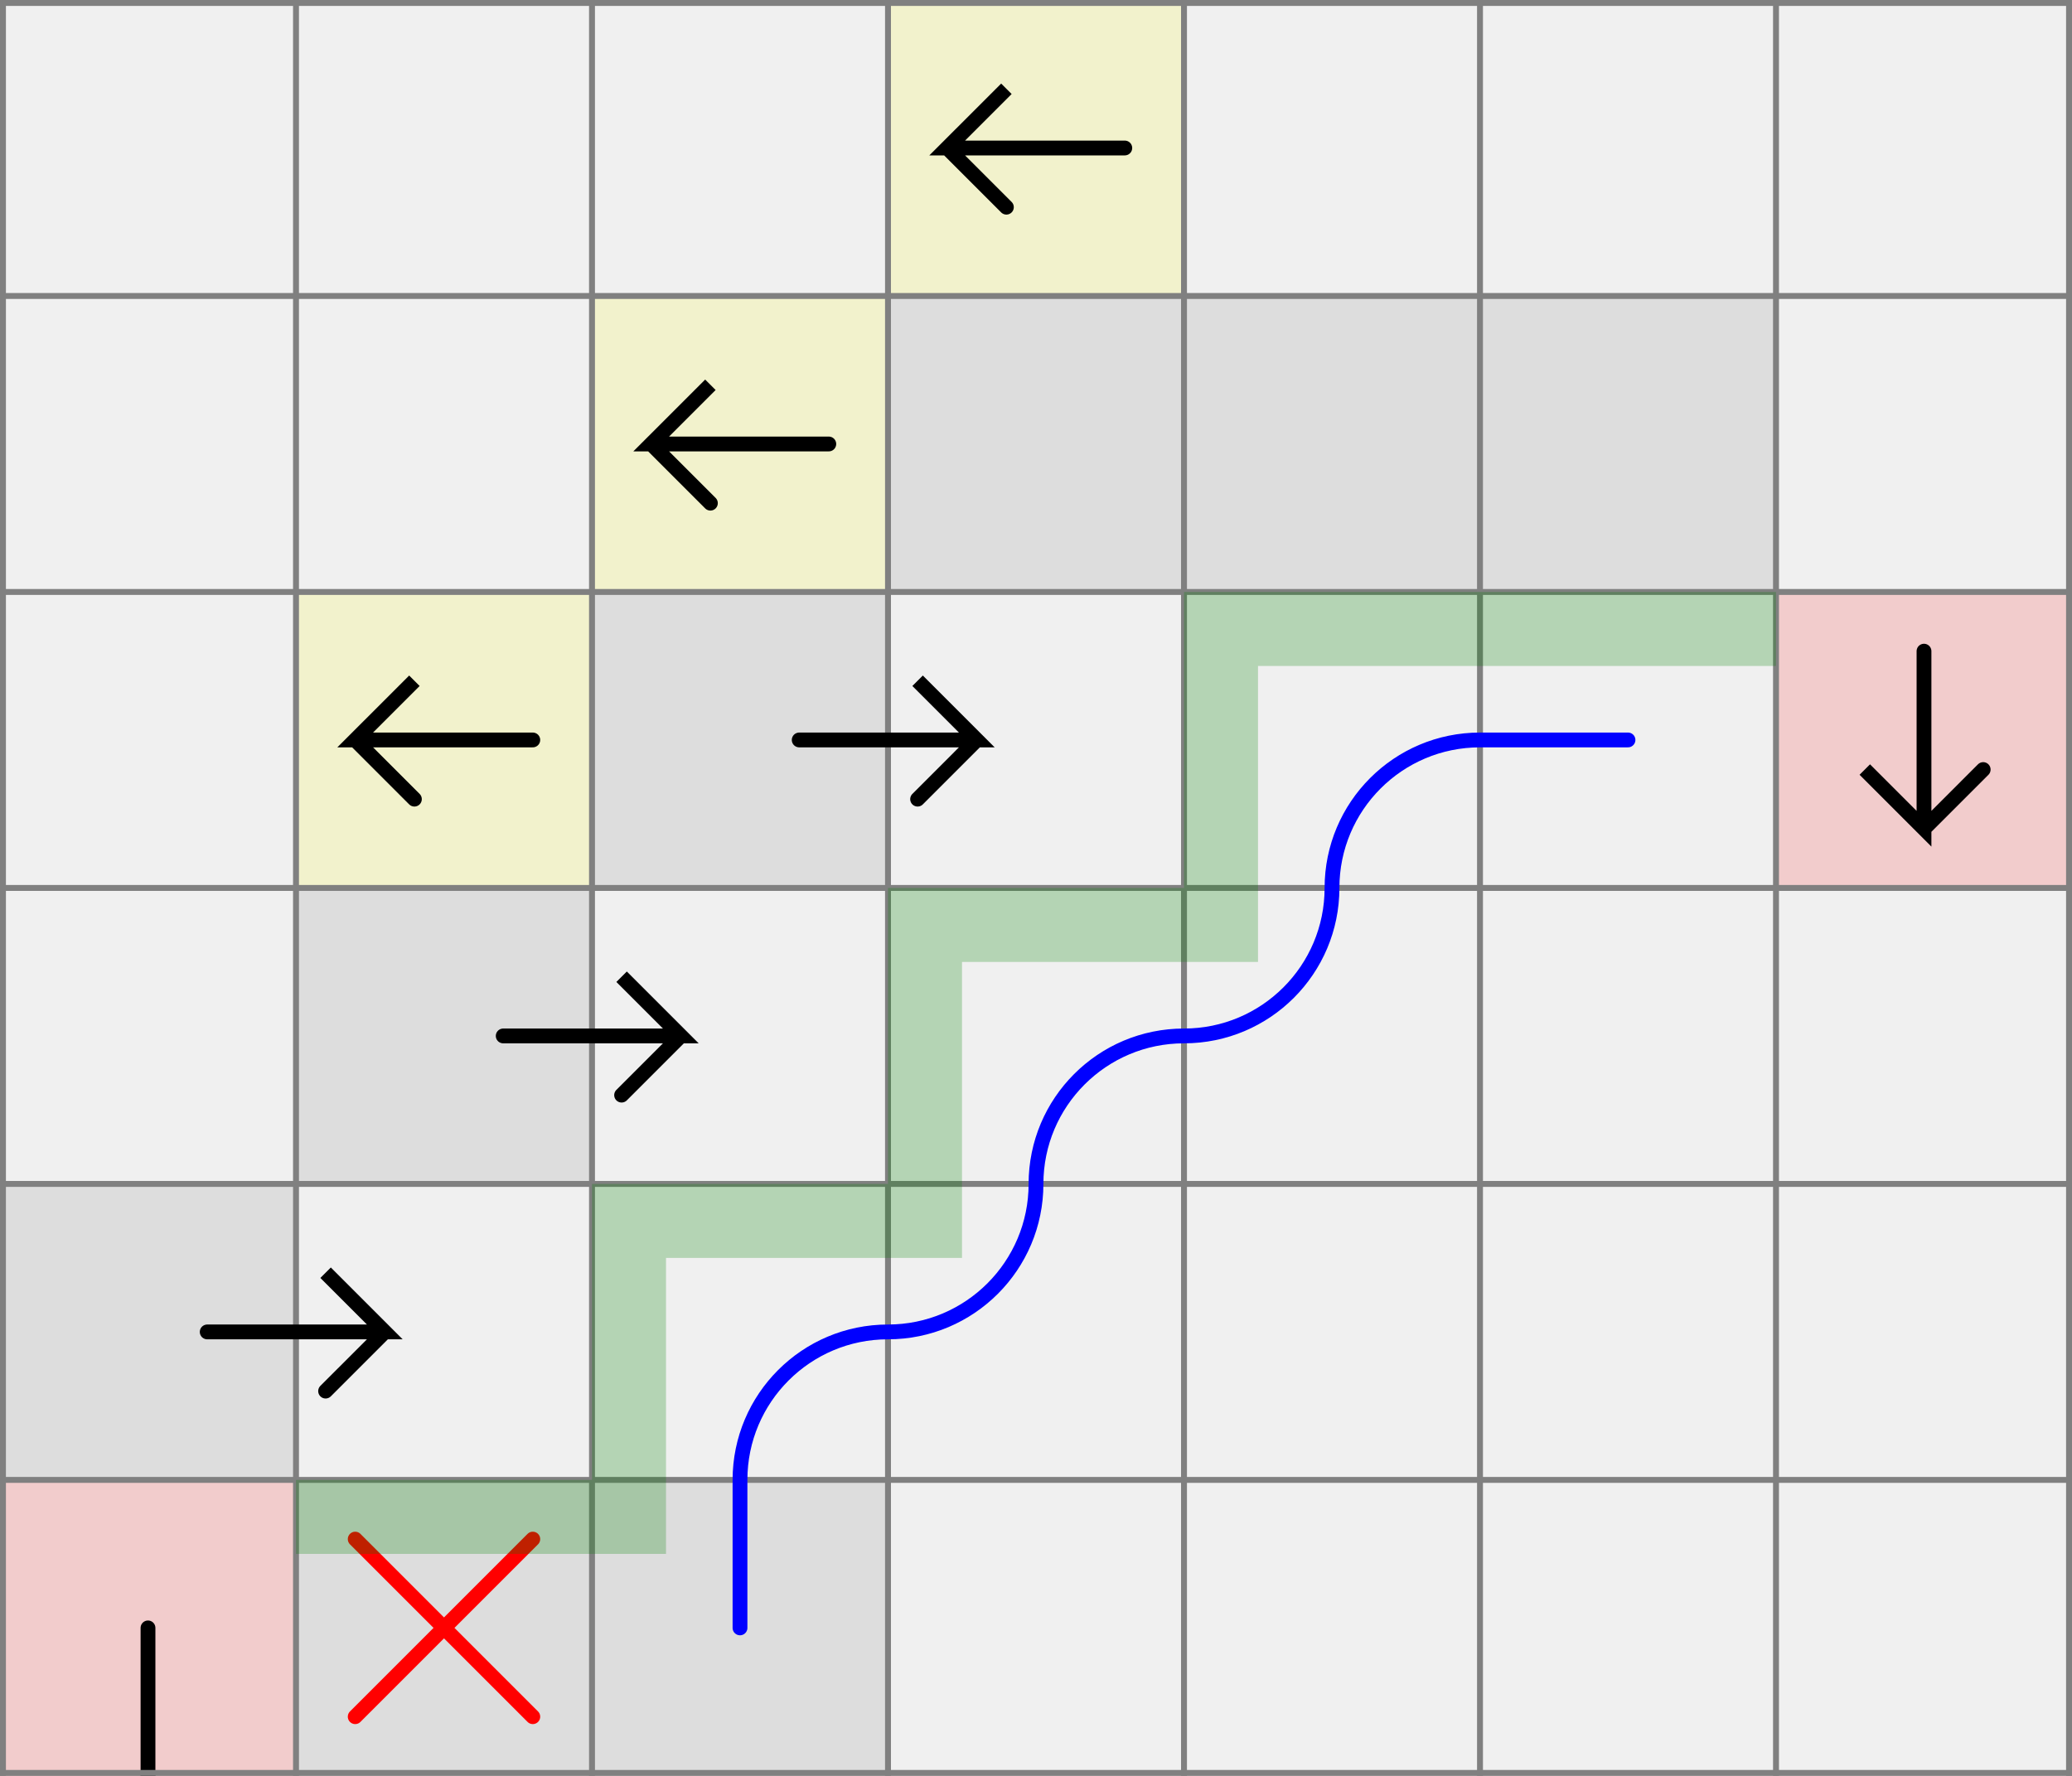
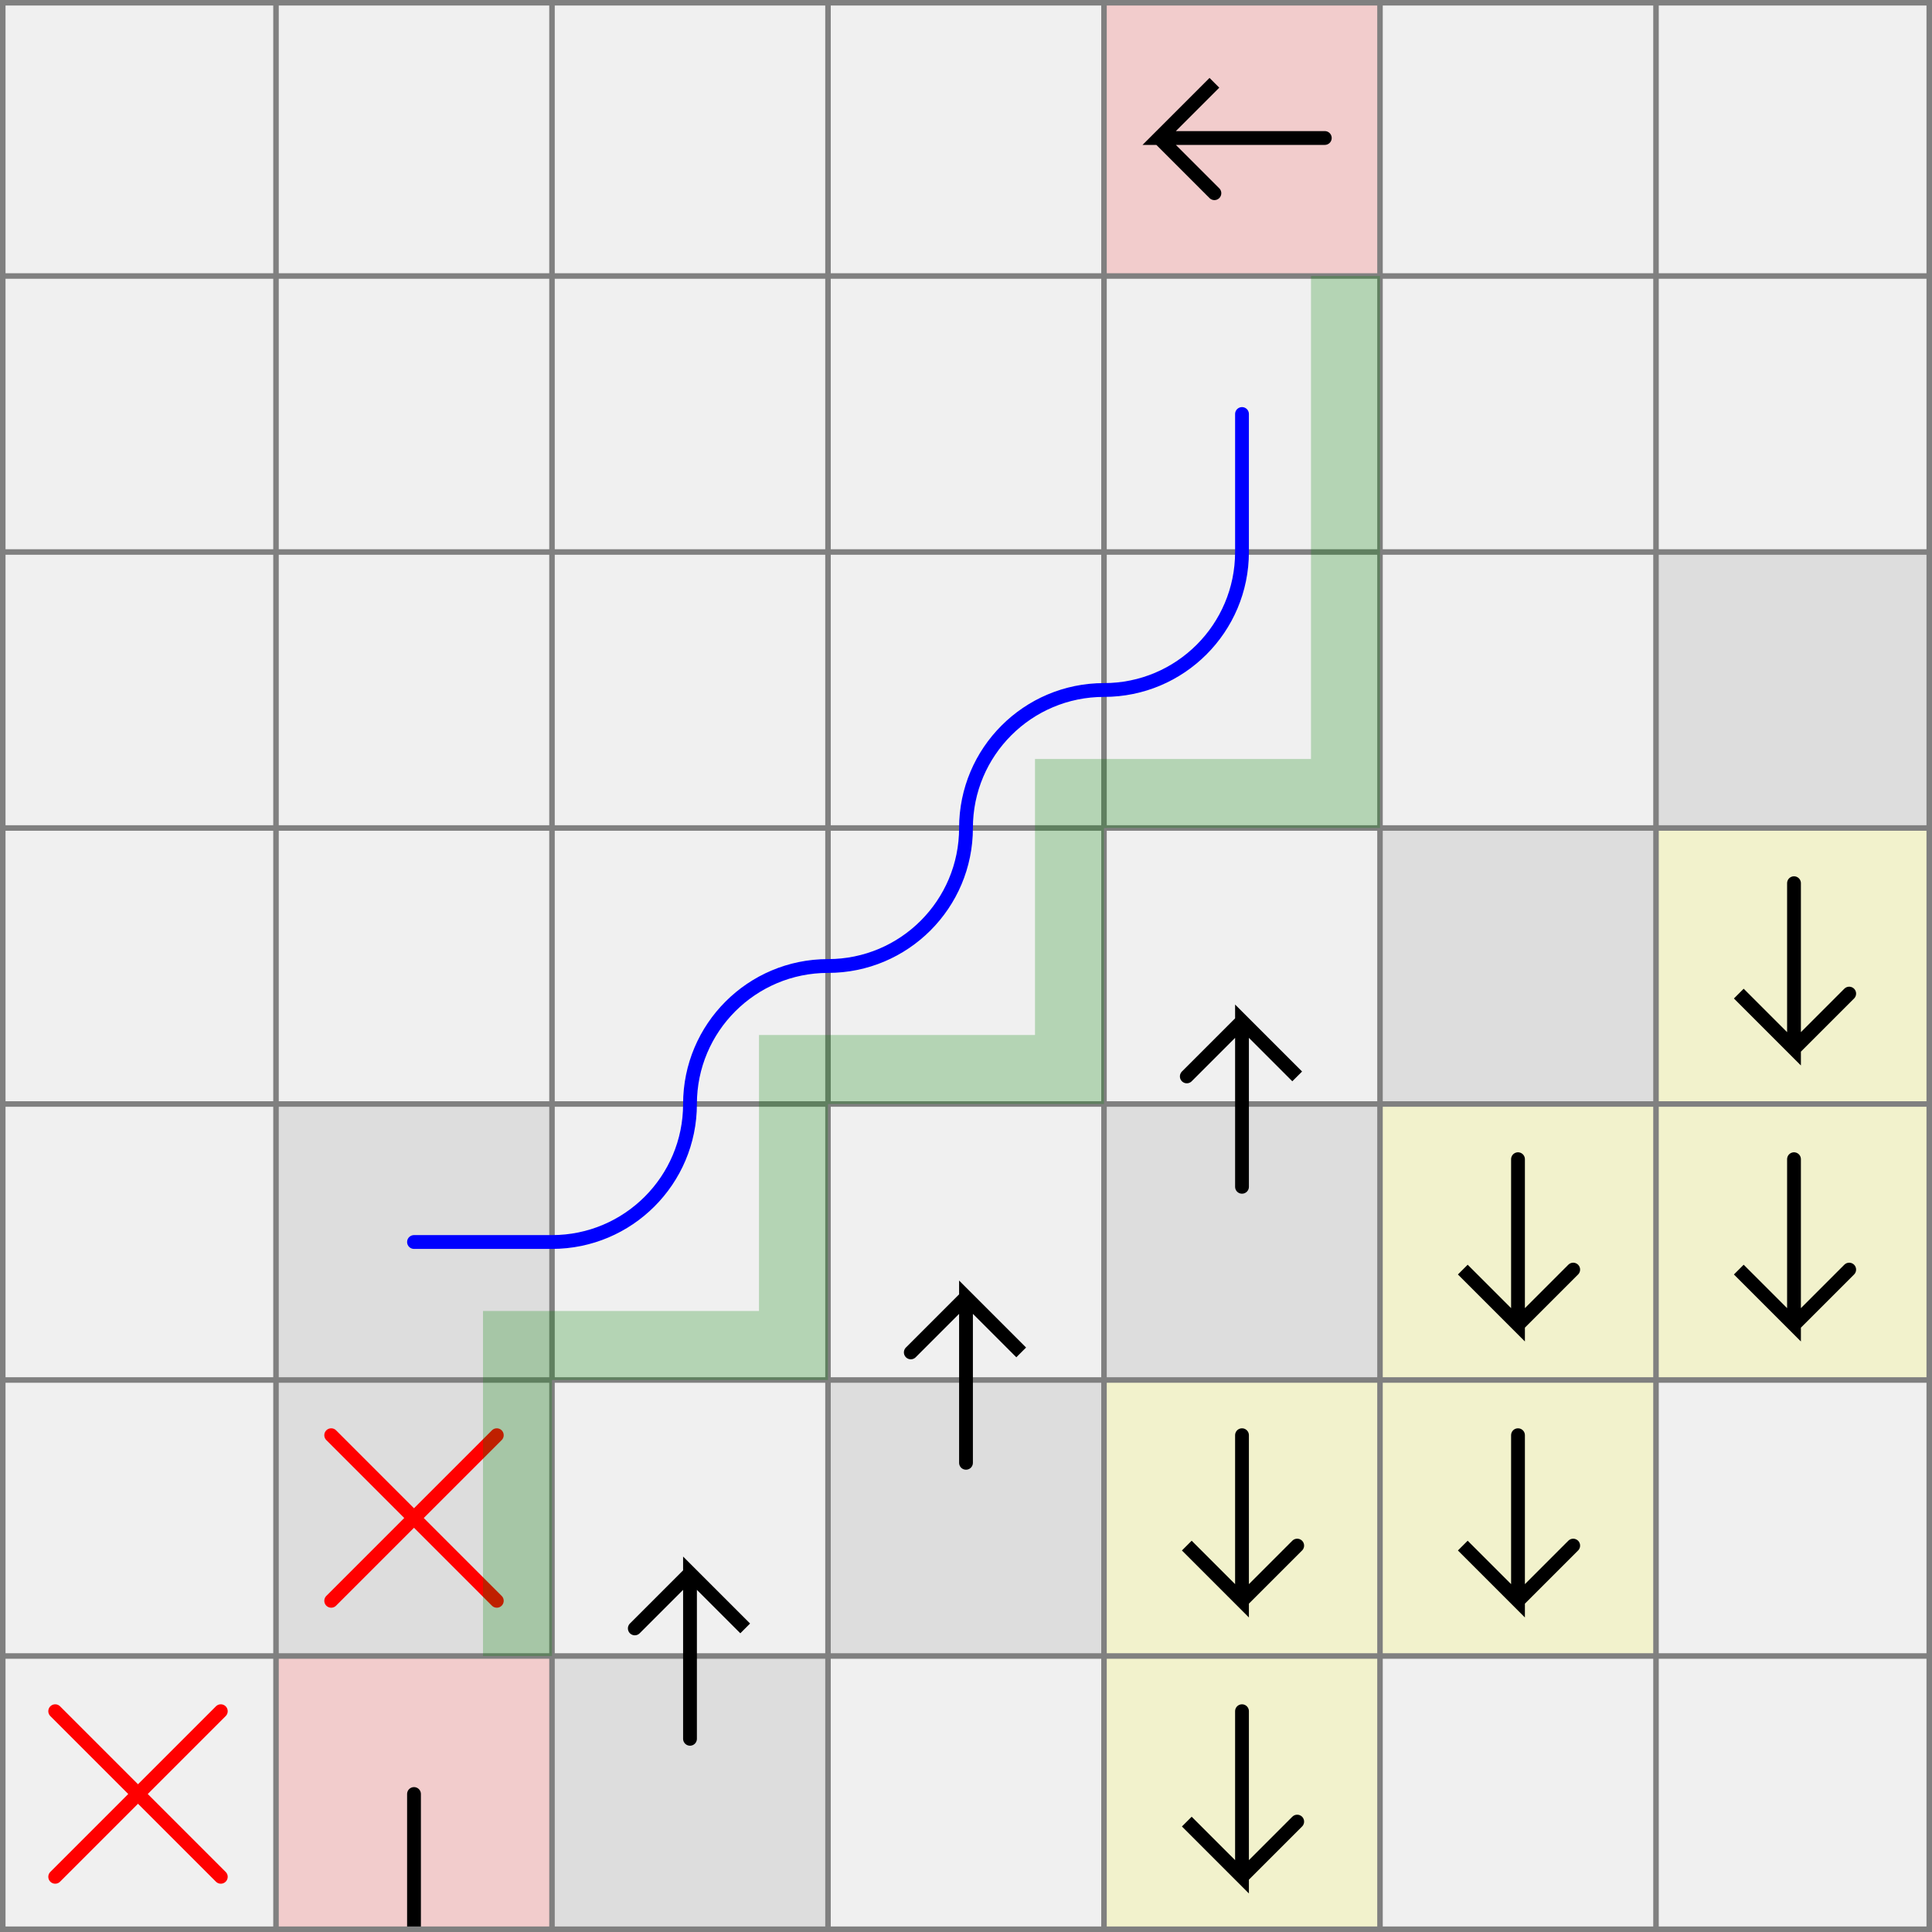
- <svg xmlns="http://www.w3.org/2000/svg" viewBox="0 0 7 6">
+ <svg xmlns="http://www.w3.org/2000/svg" viewBox="0 0 7 7">
  <style>
		svg { background-color: white; }
	</style>
-   <path d="M 1 2 h 1 v 1 h -1 z" fill="#ffff00" fill-opacity="0.15" />
-   <path d="M 1.8 2.5 h -0.6 l 0.2 -0.2 l -0.2 0.2 l 0.2 0.2" fill="white" fill-opacity="0" stroke="black" stroke-width="0.05" stroke-linecap="round" />
-   <path d="M 2 1 h 1 v 1 h -1 z" fill="#ffff00" fill-opacity="0.15" />
-   <path d="M 2.8 1.5 h -0.6 l 0.2 -0.2 l -0.2 0.2 l 0.2 0.2" fill="white" fill-opacity="0" stroke="black" stroke-width="0.05" stroke-linecap="round" />
-   <path d="M 3 0 h 1 v 1 h -1 z" fill="#ffff00" fill-opacity="0.15" />
-   <path d="M 3.8 0.5 h -0.6 l 0.2 -0.2 l -0.2 0.2 l 0.2 0.2" fill="white" fill-opacity="0" stroke="black" stroke-width="0.05" stroke-linecap="round" />
-   <path d="M 0 5 h 1 v 1 h -1 z" fill="#ff0000" fill-opacity="0.15" />
-   <path d="M 0.5 6 v -0.5" fill="white" fill-opacity="0" stroke="black" stroke-width="0.05" stroke-linecap="round" />
-   <path d="M 0 6 h 1 v 1 h -1 z" fill="#ff0000" fill-opacity="0.15" />
-   <path d="M 0.5 6 v 0.5" fill="white" fill-opacity="0" stroke="black" stroke-width="0.05" stroke-linecap="round" />
-   <path d="M 6 2 h 1 v 1 h -1 z" fill="#ff0000" fill-opacity="0.15" />
-   <path d="M 6.5 2.2 v 0.6 l -0.2 -0.2 l 0.2 0.2 l 0.2 -0.2" fill="white" fill-opacity="0" stroke="black" stroke-width="0.05" stroke-linecap="round" />
+   <path d="M 1 6 h 1 v 1 h -1 z" fill="#ff0000" fill-opacity="0.15" />
+   <path d="M 1.5 7 v -0.5" fill="white" fill-opacity="0" stroke="black" stroke-width="0.05" stroke-linecap="round" />
+   <path d="M 1 7 h 1 v 1 h -1 z" fill="#ff0000" fill-opacity="0.15" />
+   <path d="M 1.5 7 v 0.5" fill="white" fill-opacity="0" stroke="black" stroke-width="0.05" stroke-linecap="round" />
+   <path d="M 4 0 h 1 v 1 h -1 z" fill="#ff0000" fill-opacity="0.15" />
+   <path d="M 4.8 0.5 h -0.6 l 0.2 -0.2 l -0.2 0.2 l 0.2 0.2" fill="white" fill-opacity="0" stroke="black" stroke-width="0.05" stroke-linecap="round" />
+   <path d="M 6 3 h 1 v 1 h -1 z" fill="#ffff00" fill-opacity="0.15" />
+   <path d="M 6.5 3.2 v 0.6 l -0.2 -0.2 l 0.2 0.2 l 0.2 -0.2" fill="white" fill-opacity="0" stroke="black" stroke-width="0.05" stroke-linecap="round" />
+   <path d="M 6 4 h 1 v 1 h -1 z" fill="#ffff00" fill-opacity="0.15" />
+   <path d="M 6.5 4.2 v 0.6 l -0.2 -0.2 l 0.2 0.2 l 0.2 -0.2" fill="white" fill-opacity="0" stroke="black" stroke-width="0.05" stroke-linecap="round" />
+   <path d="M 5 4 h 1 v 1 h -1 z" fill="#ffff00" fill-opacity="0.15" />
+   <path d="M 5.5 4.2 v 0.6 l -0.2 -0.2 l 0.2 0.2 l 0.2 -0.2" fill="white" fill-opacity="0" stroke="black" stroke-width="0.05" stroke-linecap="round" />
+   <path d="M 5 5 h 1 v 1 h -1 z" fill="#ffff00" fill-opacity="0.15" />
+   <path d="M 5.5 5.2 v 0.6 l -0.2 -0.2 l 0.2 0.2 l 0.2 -0.2" fill="white" fill-opacity="0" stroke="black" stroke-width="0.05" stroke-linecap="round" />
+   <path d="M 4 5 h 1 v 1 h -1 z" fill="#ffff00" fill-opacity="0.15" />
+   <path d="M 4.5 5.2 v 0.6 l -0.2 -0.2 l 0.2 0.2 l 0.2 -0.2" fill="white" fill-opacity="0" stroke="black" stroke-width="0.05" stroke-linecap="round" />
+   <path d="M 4 6 h 1 v 1 h -1 z" fill="#ffff00" fill-opacity="0.15" />
+   <path d="M 4.5 6.2 v 0.6 l -0.2 -0.2 l 0.2 0.2 l 0.2 -0.2" fill="white" fill-opacity="0" stroke="black" stroke-width="0.05" stroke-linecap="round" />
  <path d="M 1 5 h 1 v 1 h -1 z" fill="#dddddd" fill-opacity="1" />
-   <path d="M 2 5 h 1 v 1 h -1 z" fill="#dddddd" fill-opacity="1" />
-   <path d="M 0 4 h 1 v 1 h -1 z" fill="#dddddd" fill-opacity="1" />
-   <path d="M 1 3 h 1 v 1 h -1 z" fill="#dddddd" fill-opacity="1" />
-   <path d="M 2 2 h 1 v 1 h -1 z" fill="#dddddd" fill-opacity="1" />
-   <path d="M 3 1 h 1 v 1 h -1 z" fill="#dddddd" fill-opacity="1" />
-   <path d="M 4 1 h 1 v 1 h -1 z" fill="#dddddd" fill-opacity="1" />
-   <path d="M 5 1 h 1 v 1 h -1 z" fill="#dddddd" fill-opacity="1" />
+   <path d="M 1 4 h 1 v 1 h -1 z" fill="#dddddd" fill-opacity="1" />
+   <path d="M 2 6 h 1 v 1 h -1 z" fill="#dddddd" fill-opacity="1" />
+   <path d="M 3 5 h 1 v 1 h -1 z" fill="#dddddd" fill-opacity="1" />
+   <path d="M 4 4 h 1 v 1 h -1 z" fill="#dddddd" fill-opacity="1" />
+   <path d="M 5 3 h 1 v 1 h -1 z" fill="#dddddd" fill-opacity="1" />
+   <path d="M 6 2 h 1 v 1 h -1 z" fill="#dddddd" fill-opacity="1" />
  <path d="M 1.2 5.2 l 0.6 0.6 M 1.2 5.8 l 0.6 -0.6" fill="white" fill-opacity="0" stroke="red" stroke-width="0.05" stroke-linecap="round" />
-   <path fill="transparent" stroke="gray" stroke-width="0.02" d="M 0.01 0 v 6" />
-   <path fill="transparent" stroke="gray" stroke-width="0.02" d="M 1 0 v 6" />
-   <path fill="transparent" stroke="gray" stroke-width="0.02" d="M 2 0 v 6" />
-   <path fill="transparent" stroke="gray" stroke-width="0.02" d="M 3 0 v 6" />
-   <path fill="transparent" stroke="gray" stroke-width="0.02" d="M 4 0 v 6" />
-   <path fill="transparent" stroke="gray" stroke-width="0.02" d="M 5 0 v 6" />
-   <path fill="transparent" stroke="gray" stroke-width="0.02" d="M 6 0 v 6" />
-   <path fill="transparent" stroke="gray" stroke-width="0.02" d="M 6.99 0 v 6" />
+   <path d="M 0.2 6.2 l 0.6 0.6 M 0.2 6.8 l 0.6 -0.6" fill="white" fill-opacity="0" stroke="red" stroke-width="0.05" stroke-linecap="round" />
+   <path fill="transparent" stroke="gray" stroke-width="0.02" d="M 0.01 0 v 7" />
+   <path fill="transparent" stroke="gray" stroke-width="0.02" d="M 1 0 v 7" />
+   <path fill="transparent" stroke="gray" stroke-width="0.02" d="M 2 0 v 7" />
+   <path fill="transparent" stroke="gray" stroke-width="0.02" d="M 3 0 v 7" />
+   <path fill="transparent" stroke="gray" stroke-width="0.02" d="M 4 0 v 7" />
+   <path fill="transparent" stroke="gray" stroke-width="0.02" d="M 5 0 v 7" />
+   <path fill="transparent" stroke="gray" stroke-width="0.02" d="M 6 0 v 7" />
+   <path fill="transparent" stroke="gray" stroke-width="0.02" d="M 6.99 0 v 7" />
  <path fill="transparent" stroke="gray" stroke-width="0.02" d="M 0 0.01 h 7" />
  <path fill="transparent" stroke="gray" stroke-width="0.02" d="M 0 1 h 7" />
  <path fill="transparent" stroke="gray" stroke-width="0.02" d="M 0 2 h 7" />
  <path fill="transparent" stroke="gray" stroke-width="0.02" d="M 0 3 h 7" />
  <path fill="transparent" stroke="gray" stroke-width="0.02" d="M 0 4 h 7" />
  <path fill="transparent" stroke="gray" stroke-width="0.02" d="M 0 5 h 7" />
-   <path fill="transparent" stroke="gray" stroke-width="0.02" d="M 0 5.99 h 7" />
-   <path d="M 0.7 4.5 h 0.6 l -0.2 -0.2 l 0.2 0.2 l -0.2 0.2" fill="white" fill-opacity="0" stroke="black" stroke-width="0.05" stroke-linecap="round" />
-   <path d="M 1.7 3.5 h 0.6 l -0.2 -0.2 l 0.2 0.2 l -0.2 0.2" fill="white" fill-opacity="0" stroke="black" stroke-width="0.05" stroke-linecap="round" />
-   <path d="M 2.7 2.5 h 0.6 l -0.2 -0.2 l 0.2 0.2 l -0.2 0.2" fill="white" fill-opacity="0" stroke="black" stroke-width="0.05" stroke-linecap="round" />
-   <path d=" M 2.5 5.5 L 2.5 5 A 0.5 0.5 0 0 1 3 4.5 A 0.5 0.5 0 0 0 3.5 4 A 0.5 0.5 0 0 1 4 3.5 A 0.5 0.5 0 0 0 4.5 3 A 0.5 0.5 0 0 1 5 2.5 L 5.5 2.5" fill="white" fill-opacity="0" stroke="blue" stroke-width="0.05" stroke-linecap="round" />
-   <path d="M 1 5 h 1 v -1 h 1 v -1 h 1 v -1 h 2 v 0.25 h -1.75 v 1 h -1 v 1 h -1 v 1 h -1.25 z" fill="#008000" fill-opacity="0.25" />
+   <path fill="transparent" stroke="gray" stroke-width="0.02" d="M 0 6 h 7" />
+   <path fill="transparent" stroke="gray" stroke-width="0.02" d="M 0 6.99 h 7" />
+   <path d="M 2.5 6.3 v -0.6 l 0.2 0.2 l -0.2 -0.2 l -0.2 0.2" fill="white" fill-opacity="0" stroke="black" stroke-width="0.05" stroke-linecap="round" />
+   <path d="M 3.5 5.3 v -0.6 l 0.2 0.2 l -0.2 -0.2 l -0.2 0.2" fill="white" fill-opacity="0" stroke="black" stroke-width="0.05" stroke-linecap="round" />
+   <path d="M 4.5 4.3 v -0.6 l 0.2 0.2 l -0.2 -0.2 l -0.2 0.2" fill="white" fill-opacity="0" stroke="black" stroke-width="0.05" stroke-linecap="round" />
+   <path d=" M 1.5 4.5 h 0.5 a 0.5 0.5 0 0 0 0.5 -0.5 a 0.5 0.5 0 0 1 0.5 -0.5 a 0.5 0.5 0 0 0 0.5 -0.5 a 0.5 0.5 0 0 1 0.5 -0.5 a 0.5 0.5 0 0 0 0.5 -0.5 v -0.5" fill="white" fill-opacity="0" stroke="blue" stroke-width="0.05" stroke-linecap="round" />
+   <path d="M 2 6 v -1 h 1 v -1 h 1 v -1 h 1 v -2 h -0.25 v 1.75 h -1 v 1 h -1 v 1 h -1 v 1.25 z" fill="#008000" fill-opacity="0.25" />
</svg>
